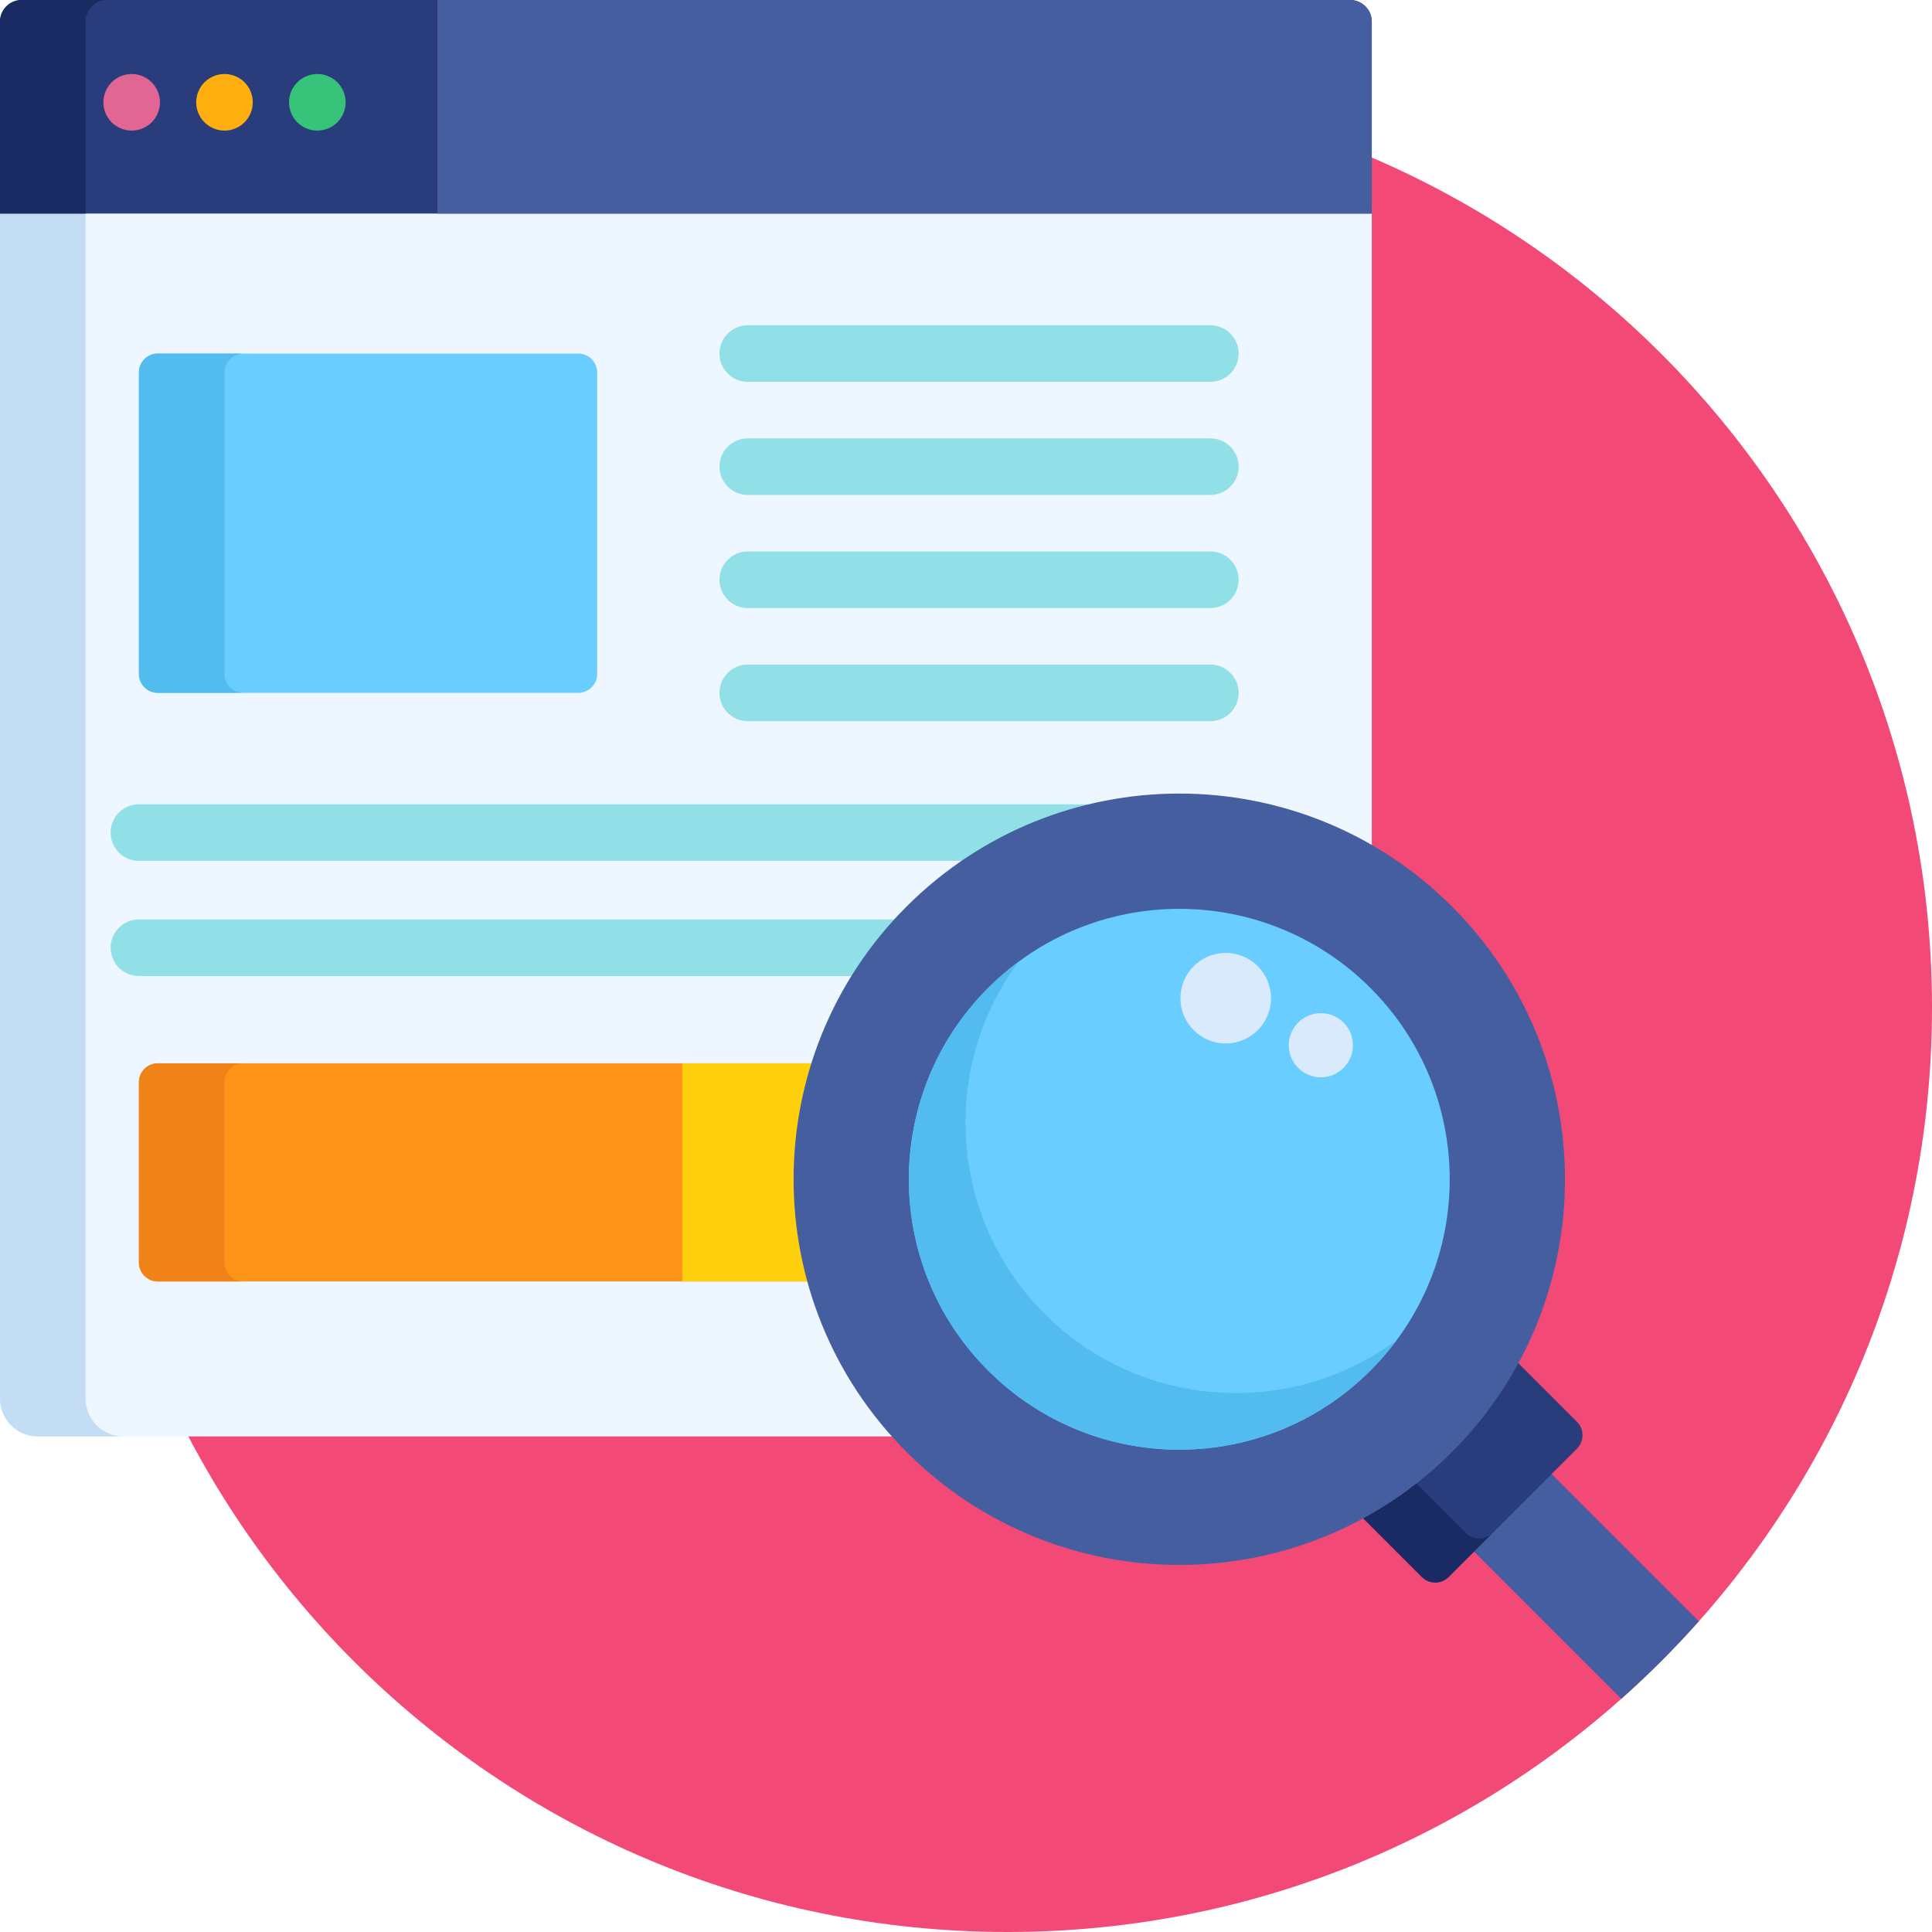
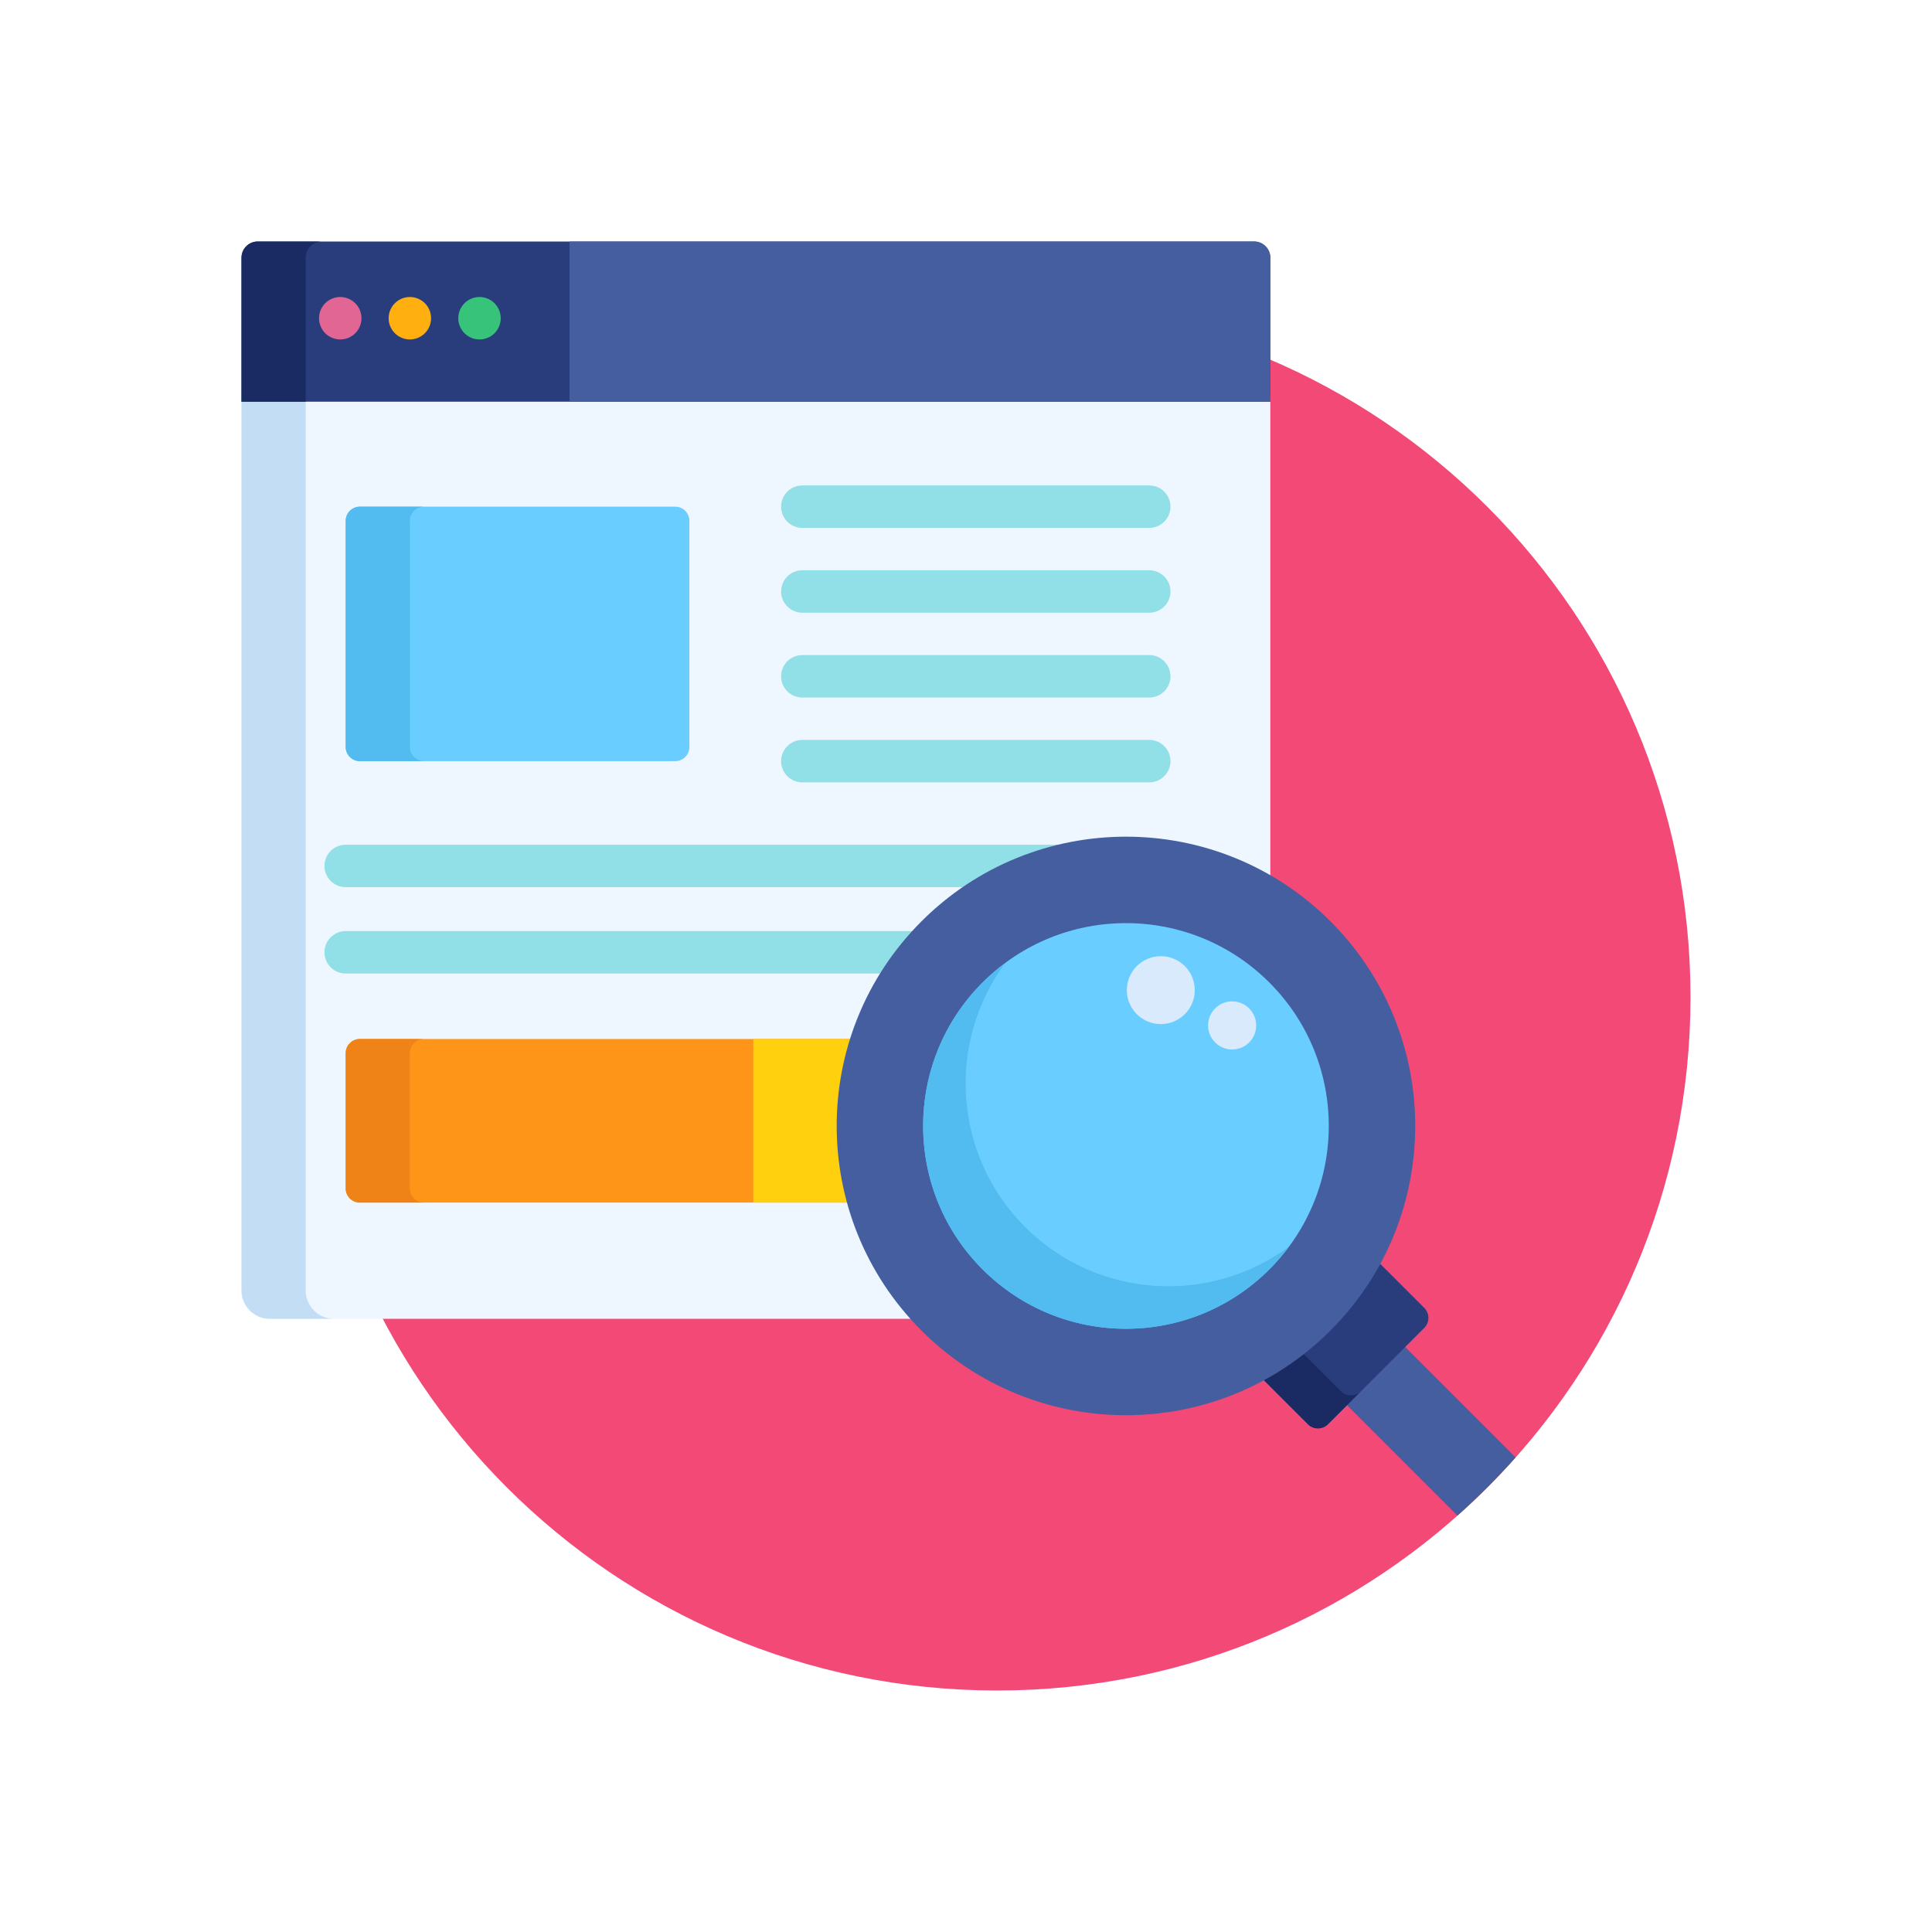
- <svg xmlns="http://www.w3.org/2000/svg" version="1.1" id="Capa_1" x="0px" y="0px" viewBox="0 0 512 512" style="enable-background:new 0 0 512 512;" xml:space="preserve">
-   <circle style="fill:#F24976;" cx="267" cy="267" r="245" />
-   <path style="fill:#EEF6FF;" d="M241.659,241.656c18.93-18.928,44.096-29.352,70.863-29.352c18.236,0,35.725,4.842,51.009,13.911  V53.763H0v316.91c0,5.5,4.5,10,10,10h229.065C202.614,341.426,203.475,279.842,241.659,241.656z" />
-   <path style="fill:#C3DDF4;" d="M22.68,370.673V53.763H0v316.91c0,5.5,4.5,10,10,10h22.68C27.18,380.673,22.68,376.173,22.68,370.673  z" />
-   <path style="fill:#293D7C;" d="M357.815,0H5.716C2.572,0,0,2.572,0,5.716v50.882h363.531V5.716C363.531,2.572,360.959,0,357.815,0z" />
-   <path style="fill:#1A2B63;" d="M28.396,0H5.716C2.572,0,0,2.572,0,5.716v50.882h22.68V5.716C22.68,2.572,25.252,0,28.396,0z" />
-   <path style="fill:#69CDFF;" d="M158.259,178.615c0,2.75-2.25,5-5,5H41.816c-2.75,0-5-2.25-5-5V98.696c0-2.75,2.25-5,5-5h111.442  c2.75,0,5,2.25,5,5v79.919H158.259z" />
-   <path style="fill:#52BBEF;" d="M59.496,178.615V98.696c0-2.75,2.25-5,5-5h-22.68c-2.75,0-5,2.25-5,5v79.919c0,2.75,2.25,5,5,5h22.68  C61.746,183.615,59.496,181.365,59.496,178.615z" />
-   <path style="fill:#FF9518;" d="M217.149,281.788H41.816c-2.75,0-5,2.25-5,5v47.809c0,2.75,2.25,5,5,5h174.246  C210.787,320.688,211.146,300.524,217.149,281.788z" />
-   <path style="fill:#EF8318;" d="M59.496,334.597v-47.809c0-2.75,2.25-5,5-5h-22.68c-2.75,0-5,2.25-5,5v47.809c0,2.75,2.25,5,5,5  h22.68C61.746,339.597,59.496,337.347,59.496,334.597z" />
-   <path style="fill:#FFD00D;" d="M217.149,281.788H180.85v57.809h35.212C210.787,320.688,211.146,300.524,217.149,281.788z" />
-   <g>
-     <path style="fill:#91E0E8;" d="M320.754,101.196H198.165c-4.142,0-7.5-3.358-7.5-7.5s3.358-7.5,7.5-7.5h122.589   c4.143,0,7.5,3.358,7.5,7.5S324.897,101.196,320.754,101.196z" />
-     <path style="fill:#91E0E8;" d="M320.754,131.169H198.165c-4.142,0-7.5-3.358-7.5-7.5s3.358-7.5,7.5-7.5h122.589   c4.143,0,7.5,3.358,7.5,7.5C328.254,127.811,324.897,131.169,320.754,131.169z" />
-     <path style="fill:#91E0E8;" d="M320.754,161.142H198.165c-4.142,0-7.5-3.358-7.5-7.5s3.358-7.5,7.5-7.5h122.589   c4.143,0,7.5,3.358,7.5,7.5S324.897,161.142,320.754,161.142z" />
-     <path style="fill:#91E0E8;" d="M320.754,191.115H198.165c-4.142,0-7.5-3.358-7.5-7.5s3.358-7.5,7.5-7.5h122.589   c4.143,0,7.5,3.358,7.5,7.5S324.897,191.115,320.754,191.115z" />
-     <path style="fill:#91E0E8;" d="M299.459,213.148H36.816c-4.143,0-7.5,3.358-7.5,7.5s3.357,7.5,7.5,7.5H258.39   C270.777,220.167,284.742,215.052,299.459,213.148z" />
-     <path style="fill:#91E0E8;" d="M239.711,243.662H36.816c-4.143,0-7.5,3.358-7.5,7.5s3.357,7.5,7.5,7.5h191.188   C231.366,253.387,235.266,248.359,239.711,243.662z" />
+ <svg xmlns="http://www.w3.org/2000/svg" xml:space="preserve" width="2419px" height="2419px" version="1.1" style="shape-rendering:geometricPrecision; text-rendering:geometricPrecision; image-rendering:optimizeQuality; fill-rule:evenodd; clip-rule:evenodd" viewBox="0 0 2419 2419">
+   <defs>
+     <style type="text/css">
+    
+     .fil0 {fill:none}
+     .fil5 {fill:#1A2B63}
+     .fil4 {fill:#293D7C}
+     .fil14 {fill:#37C47A}
+     .fil15 {fill:#445EA0}
+     .fil7 {fill:#52BBEF}
+     .fil6 {fill:#69CDFF}
+     .fil11 {fill:#91E0E8}
+     .fil3 {fill:#C3DDF4}
+     .fil16 {fill:#D9EAFC}
+     .fil12 {fill:#E26693}
+     .fil2 {fill:#EEF6FF}
+     .fil9 {fill:#EF8318}
+     .fil1 {fill:#F24976}
+     .fil8 {fill:#FF9518}
+     .fil13 {fill:#FFAF10}
+     .fil10 {fill:#FFD00D}
+    
+   </style>
+   </defs>
+   <g id="Capa_x0020_1">
+     <rect class="fil0" width="2419" height="2419" />
+     <circle class="fil1" cx="1248.48" cy="1248.48" r="868.15" />
+     <path class="fil2" d="M1158.68 1158.67c67.08,-67.07 156.26,-104 251.1,-104 64.62,0 126.59,17.15 180.75,49.29l0 -611.08 -1288.15 0 0 1122.96c0,19.49 15.94,35.43 35.43,35.43l811.68 0c-129.16,-139.07 -126.11,-357.29 9.19,-492.6z" />
+     <path class="fil3" d="M382.74 1615.84l0 -1122.96 -80.36 0 0 1122.96c0,19.49 15.94,35.43 35.43,35.43l80.37 0c-19.49,0 -35.44,-15.94 -35.44,-35.43z" />
+     <path class="fil4" d="M1570.28 302.38l-1247.65 0c-11.14,0 -20.25,9.11 -20.25,20.25l0 180.3 1288.15 0 0 -180.3c0,-11.14 -9.11,-20.25 -20.25,-20.25z" />
+     <path class="fil5" d="M403 302.38l-80.37 0c-11.14,0 -20.25,9.11 -20.25,20.25l0 180.3 80.36 0 0 -180.3c0,-11.14 9.11,-20.25 20.26,-20.25z" />
+     <path class="fil6" d="M863.16 935.29c0,9.74 -7.97,17.72 -17.72,17.72l-394.89 0c-9.75,0 -17.72,-7.98 -17.72,-17.72l0 -283.19c0,-9.74 7.97,-17.72 17.72,-17.72l394.89 0c9.74,0 17.72,7.98 17.72,17.72l0 283.19 0 0z" />
+     <path class="fil7" d="M513.2 935.29l0 -283.19c0,-9.74 7.97,-17.72 17.71,-17.72l-80.36 0c-9.75,0 -17.72,7.98 -17.72,17.72l0 283.19c0,9.74 7.97,17.72 17.72,17.72l80.36 0c-9.74,0 -17.71,-7.98 -17.71,-17.72z" />
+     <path class="fil8" d="M1071.83 1300.88l-621.28 0c-9.75,0 -17.72,7.97 -17.72,17.72l0 169.41c0,9.74 7.97,17.71 17.72,17.71l617.43 0c-18.69,-67 -17.42,-138.45 3.85,-204.84z" />
+     <path class="fil9" d="M513.2 1488.01l0 -169.41c0,-9.75 7.97,-17.72 17.71,-17.72l-80.36 0c-9.75,0 -17.72,7.97 -17.72,17.72l0 169.41c0,9.74 7.97,17.71 17.72,17.71l80.36 0c-9.74,0 -17.71,-7.97 -17.71,-17.71z" />
+     <path class="fil10" d="M1071.83 1300.88l-128.62 0 0 204.84 124.77 0c-18.69,-67 -17.42,-138.45 3.85,-204.84z" />
+     <path class="fil11" d="M1438.95 660.96l-434.39 0c-14.67,0 -26.57,-11.9 -26.57,-26.58 0,-14.67 11.9,-26.57 26.57,-26.57l434.39 0c14.68,0 26.58,11.9 26.58,26.57 0,14.68 -11.9,26.58 -26.58,26.58z" />
+     <path class="fil11" d="M1438.95 767.17l-434.39 0c-14.67,0 -26.57,-11.9 -26.57,-26.58 0,-14.68 11.9,-26.58 26.57,-26.58l434.39 0c14.68,0 26.58,11.9 26.58,26.58 0,14.68 -11.9,26.58 -26.58,26.58z" />
+     <path class="fil11" d="M1438.95 873.37l-434.39 0c-14.67,0 -26.57,-11.89 -26.57,-26.57 0,-14.68 11.9,-26.58 26.57,-26.58l434.39 0c14.68,0 26.58,11.9 26.58,26.58 0,14.68 -11.9,26.57 -26.58,26.57z" />
+     <path class="fil11" d="M1438.95 979.58l-434.39 0c-14.67,0 -26.57,-11.9 -26.57,-26.57 0,-14.68 11.9,-26.58 26.57,-26.58l434.39 0c14.68,0 26.58,11.9 26.58,26.58 0,14.68 -11.9,26.57 -26.58,26.57z" />
+     <path class="fil11" d="M1363.5 1057.66l-930.67 0c-14.68,0 -26.58,11.89 -26.58,26.57 0,14.68 11.9,26.58 26.58,26.58l785.14 0c43.89,-28.28 93.38,-46.41 145.53,-53.15z" />
+     <path class="fil11" d="M1151.78 1165.78l-718.95 0c-14.68,0 -26.58,11.9 -26.58,26.58 0,14.67 11.9,26.57 26.58,26.57l677.47 0c11.91,-18.69 25.73,-36.51 41.48,-53.15z" />
+     <path class="fil12" d="M426.02 425.01c-7.01,0 -13.85,-2.83 -18.81,-7.76 -4.93,-4.96 -7.76,-11.8 -7.76,-18.81 0,-6.99 2.83,-13.82 7.76,-18.78 4.96,-4.96 11.8,-7.8 18.81,-7.8 6.99,0 13.86,2.83 18.78,7.8 4.97,4.96 7.8,11.8 7.8,18.78 0,7.01 -2.83,13.85 -7.8,18.81 -4.92,4.93 -11.8,7.76 -18.78,7.76z" />
+     <path class="fil13" d="M513.18 425.01c-6.99,0 -13.86,-2.83 -18.79,-7.8 -4.96,-4.92 -7.79,-11.76 -7.79,-18.77 0,-6.99 2.83,-13.82 7.79,-18.78 4.96,-4.96 11.8,-7.8 18.79,-7.8 7.01,0 13.85,2.83 18.81,7.8 4.93,4.96 7.76,11.8 7.76,18.78 0,6.98 -2.84,13.85 -7.76,18.77 -4.96,4.97 -11.8,7.8 -18.81,7.8z" />
+     <path class="fil14" d="M600.36 425.01c-7.01,0 -13.85,-2.83 -18.78,-7.76 -4.96,-4.96 -7.79,-11.8 -7.79,-18.81 0,-6.99 2.83,-13.82 7.79,-18.78 4.93,-4.96 11.77,-7.8 18.78,-7.8 6.98,0 13.86,2.83 18.78,7.8 4.96,4.96 7.8,11.8 7.8,18.78 0,7.01 -2.84,13.85 -7.8,18.81 -4.96,4.93 -11.8,7.76 -18.78,7.76z" />
+     <path class="fil15" d="M1754.37 1681.51l-72.84 72.84 143.29 143.29c25.69,-22.82 50.01,-47.15 72.84,-72.84l-143.29 -143.29z" />
+     <path class="fil4" d="M1783.28 1637.59l-60.36 -60.36c-16.05,30.07 -36.73,58.31 -62.05,83.63 -25.04,25.04 -53.16,45.87 -83.51,62.15l60.25 60.25c6.89,6.89 18.17,6.89 25.06,0l120.61 -120.61c6.89,-6.89 6.89,-18.17 0,-25.06z" />
+     <path class="fil5" d="M1678.95 1741.92l-51.52 -51.52c-15.84,12.33 -32.59,23.23 -50.07,32.61l60.25 60.25c6.89,6.89 18.16,6.89 25.06,0l41.34 -41.34c-6.89,6.89 -18.17,6.89 -25.06,0z" />
+     <path class="fil15" d="M1665.88 1153.66c141.44,141.44 141.44,370.76 0,512.21 -141.43,141.43 -370.76,141.43 -512.21,0 -141.44,-141.45 -141.43,-370.77 0,-512.21 141.45,-141.44 370.78,-141.45 512.21,0z" />
+     <path class="fil6" d="M1589.35 1589.33c-99.17,99.17 -259.96,99.17 -359.14,-0.01 -99.17,-99.16 -99.17,-259.96 0,-359.13 99.17,-99.16 259.97,-99.16 359.13,0 99.18,99.18 99.18,259.97 0.01,359.14z" />
+     <path class="fil7" d="M1589.35 1589.33c9.03,-9.04 17.21,-18.59 24.6,-28.55 -99.41,73.72 -240.44,65.53 -330.59,-24.61 -90.14,-90.13 -98.32,-231.17 -24.6,-330.58 -9.97,7.39 -19.52,15.58 -28.55,24.6 -99.17,99.17 -99.16,259.97 0,359.13 99.18,99.18 259.97,99.18 359.14,0.01z" />
+     <path class="fil15" d="M1570.28 302.38l-857.18 0 0 200.55 877.43 0 0 -180.3c0,-11.14 -9.11,-20.25 -20.25,-20.25z" />
+     <circle class="fil16" cx="1453.4" cy="1239.73" r="42.52" />
+     <circle class="fil16" cx="1542.73" cy="1283.91" r="30.12" />
  </g>
-   <path style="fill:#E26693;" d="M34.895,34.61c-1.979,0-3.91-0.8-5.31-2.191c-1.391-1.4-2.19-3.33-2.19-5.309  c0-1.971,0.8-3.9,2.19-5.3c1.399-1.4,3.33-2.2,5.31-2.2c1.971,0,3.91,0.799,5.3,2.2c1.4,1.4,2.2,3.33,2.2,5.3  c0,1.979-0.8,3.91-2.2,5.309C38.805,33.81,36.865,34.61,34.895,34.61z" />
-   <path style="fill:#FFAF10;" d="M59.49,34.61c-1.971,0-3.91-0.8-5.301-2.201c-1.399-1.39-2.199-3.32-2.199-5.299  c0-1.971,0.8-3.9,2.199-5.3c1.4-1.4,3.33-2.2,5.301-2.2c1.979,0,3.909,0.799,5.31,2.2c1.39,1.4,2.19,3.33,2.19,5.3  s-0.801,3.91-2.19,5.299C63.399,33.81,61.47,34.61,59.49,34.61z" />
-   <path style="fill:#37C47A;" d="M84.095,34.61c-1.98,0-3.91-0.8-5.3-2.191c-1.4-1.4-2.2-3.33-2.2-5.309c0-1.971,0.8-3.9,2.2-5.3  c1.39-1.4,3.32-2.2,5.3-2.2c1.97,0,3.91,0.799,5.3,2.2c1.4,1.4,2.2,3.33,2.2,5.3c0,1.979-0.8,3.91-2.2,5.309  C87.995,33.81,86.064,34.61,84.095,34.61z" />
-   <path style="fill:#445EA0;" d="M409.768,389.207l-20.555,20.556L429.65,450.2c7.25-6.441,14.114-13.306,20.556-20.556  L409.768,389.207z" />
-   <path style="fill:#293D7C;" d="M417.928,376.811l-17.035-17.034c-4.531,8.486-10.365,16.455-17.512,23.601  c-7.066,7.066-15.002,12.945-23.566,17.541l17.003,17.002c1.944,1.945,5.126,1.945,7.071,0l34.039-34.039  C419.872,381.938,419.872,378.756,417.928,376.811z" />
-   <path style="fill:#1A2B63;" d="M388.484,406.254l-14.54-14.54c-4.471,3.481-9.196,6.556-14.13,9.204l17.003,17.002  c1.944,1.945,5.126,1.945,7.071,0l11.667-11.667C393.61,408.199,390.429,408.199,388.484,406.254z" />
-   <path style="fill:#445EA0;" d="M384.796,240.241c39.916,39.916,39.916,104.634-0.001,144.551  c-39.914,39.913-104.631,39.914-144.55-0.001c-39.916-39.916-39.914-104.634,0-144.549  C280.164,200.325,344.881,200.324,384.796,240.241z" />
-   <path style="fill:#69CDFF;" d="M363.197,363.191c-27.986,27.987-73.363,27.987-101.352-0.002  c-27.986-27.984-27.987-73.362,0-101.349c27.986-27.986,73.365-27.985,101.351,0C391.184,289.828,391.184,335.204,363.197,363.191z" />
-   <path style="fill:#52BBEF;" d="M363.197,363.191c2.549-2.549,4.859-5.245,6.943-8.056c-28.055,20.805-67.855,18.494-93.295-6.946  c-25.438-25.436-27.748-65.237-6.944-93.292c-2.812,2.085-5.507,4.395-8.056,6.943c-27.987,27.987-27.986,73.364,0,101.349  C289.834,391.178,335.211,391.178,363.197,363.191z" />
-   <path style="fill:#445EA0;" d="M357.815,0H115.912v56.598h247.619V5.716C363.531,2.572,360.959,0,357.815,0z" />
-   <g>
-     <circle style="fill:#D9EAFC;" cx="324.83" cy="264.53" r="12" />
-     <circle style="fill:#D9EAFC;" cx="350.04" cy="277" r="8.5" />
-   </g>
-   <g>
- </g>
-   <g>
- </g>
-   <g>
- </g>
-   <g>
- </g>
-   <g>
- </g>
-   <g>
- </g>
-   <g>
- </g>
-   <g>
- </g>
-   <g>
- </g>
-   <g>
- </g>
-   <g>
- </g>
-   <g>
- </g>
-   <g>
- </g>
-   <g>
- </g>
-   <g>
- </g>
</svg>
